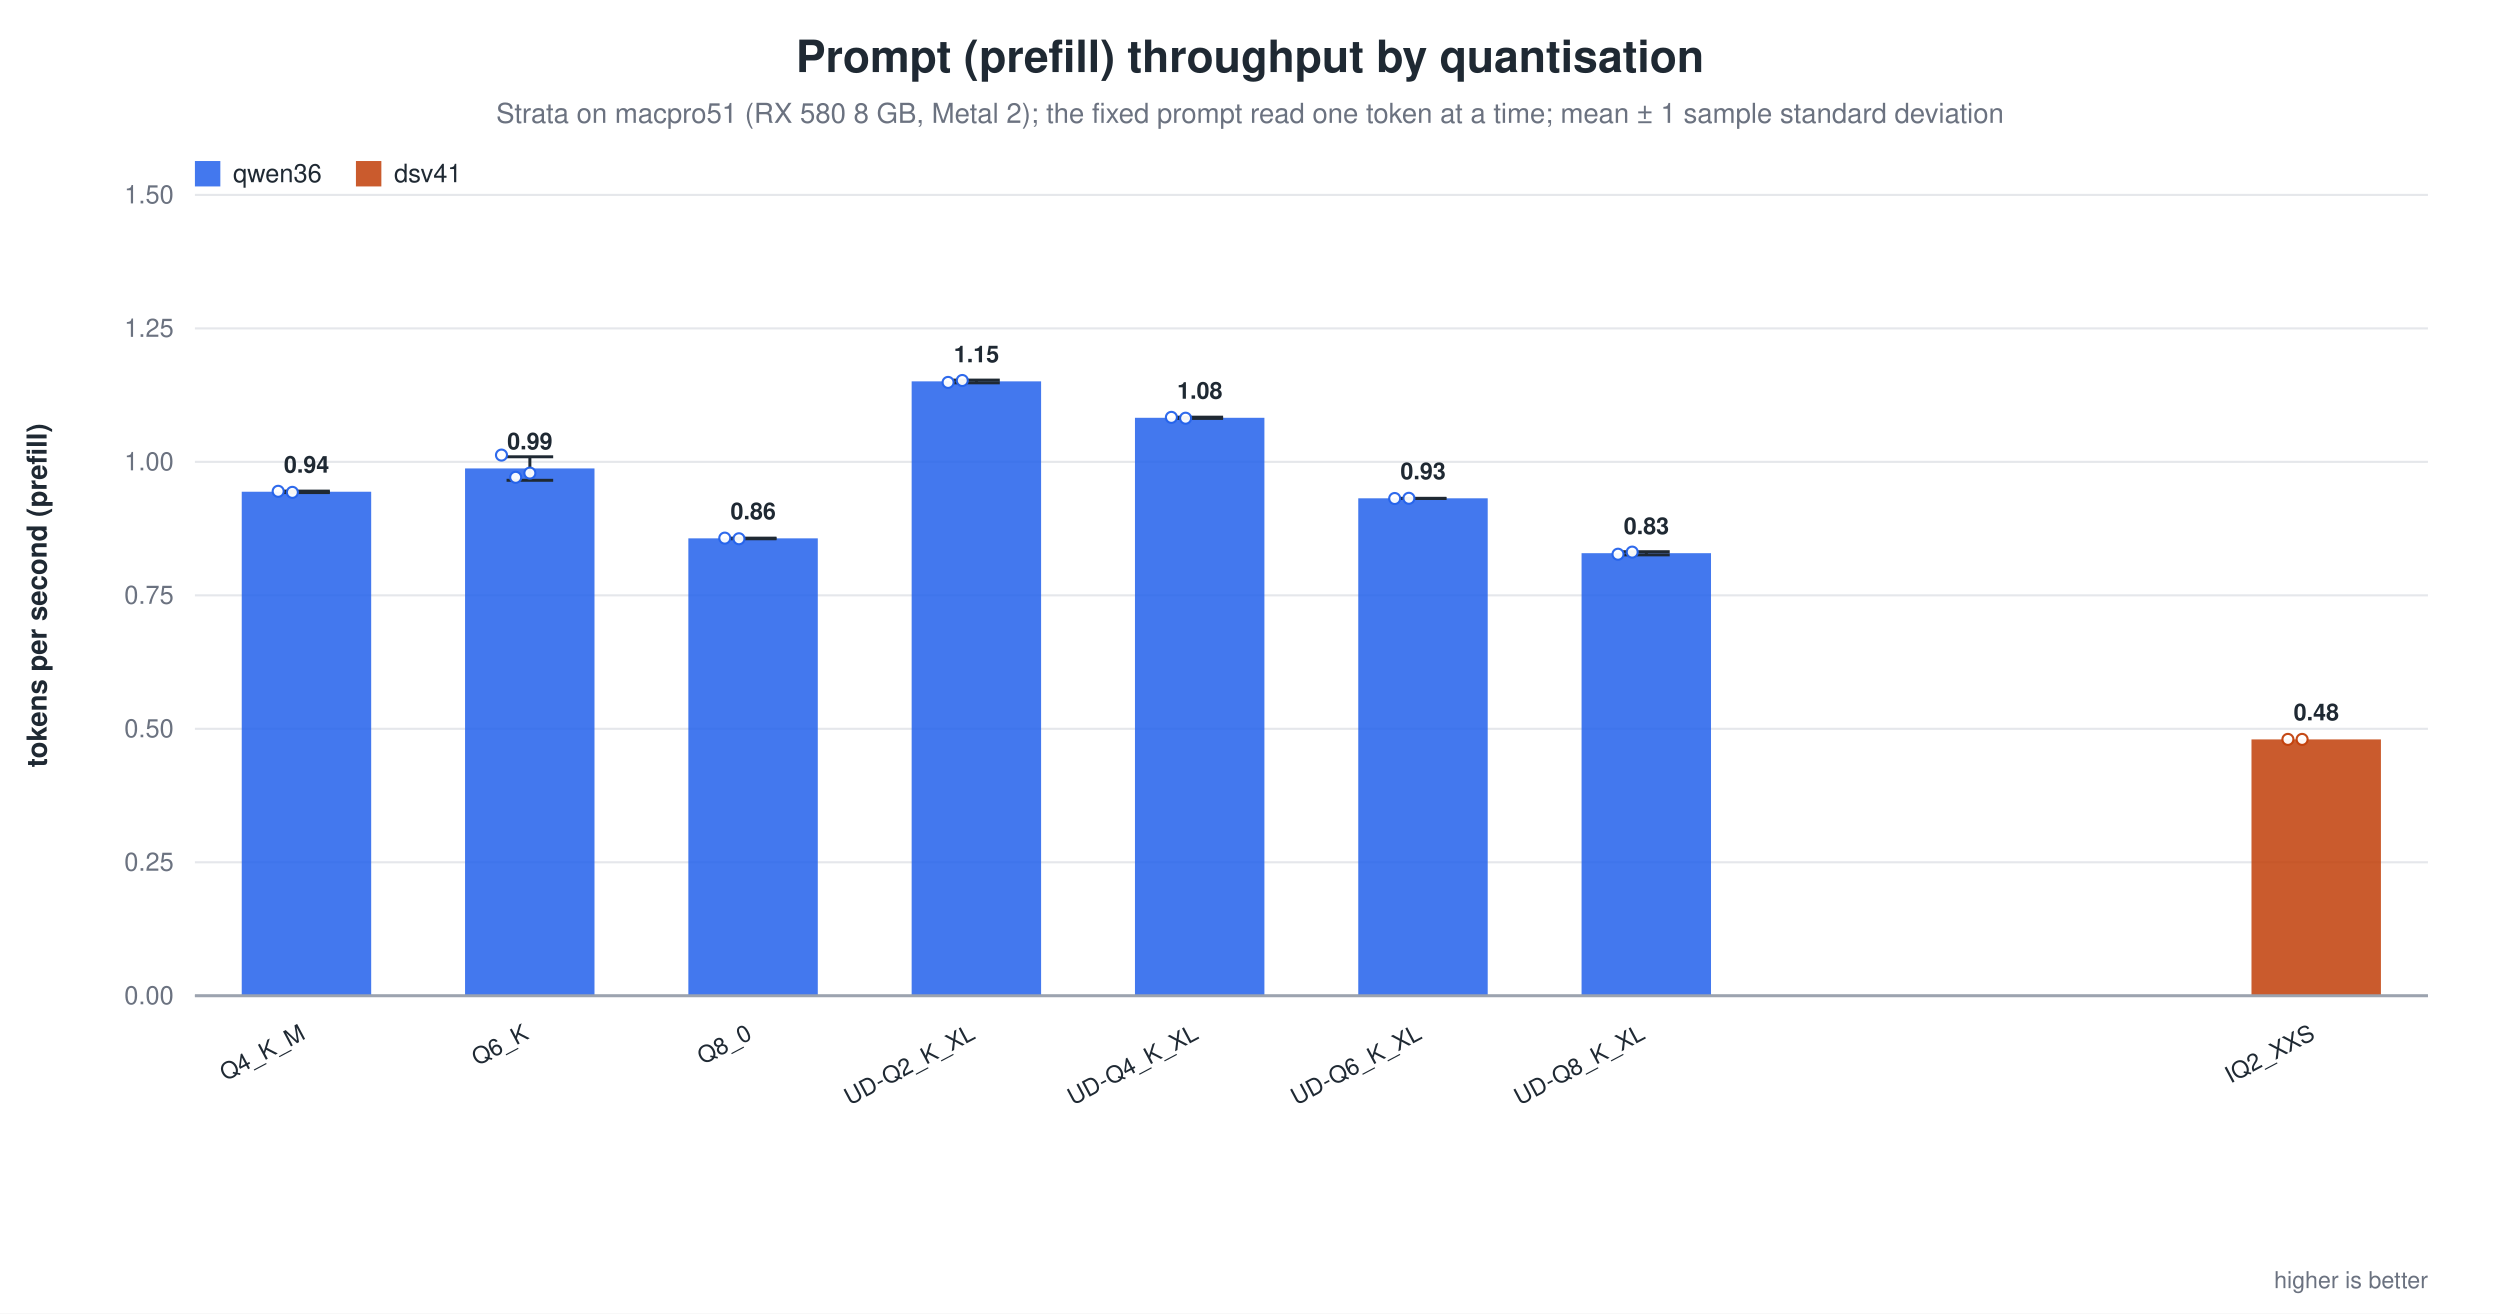
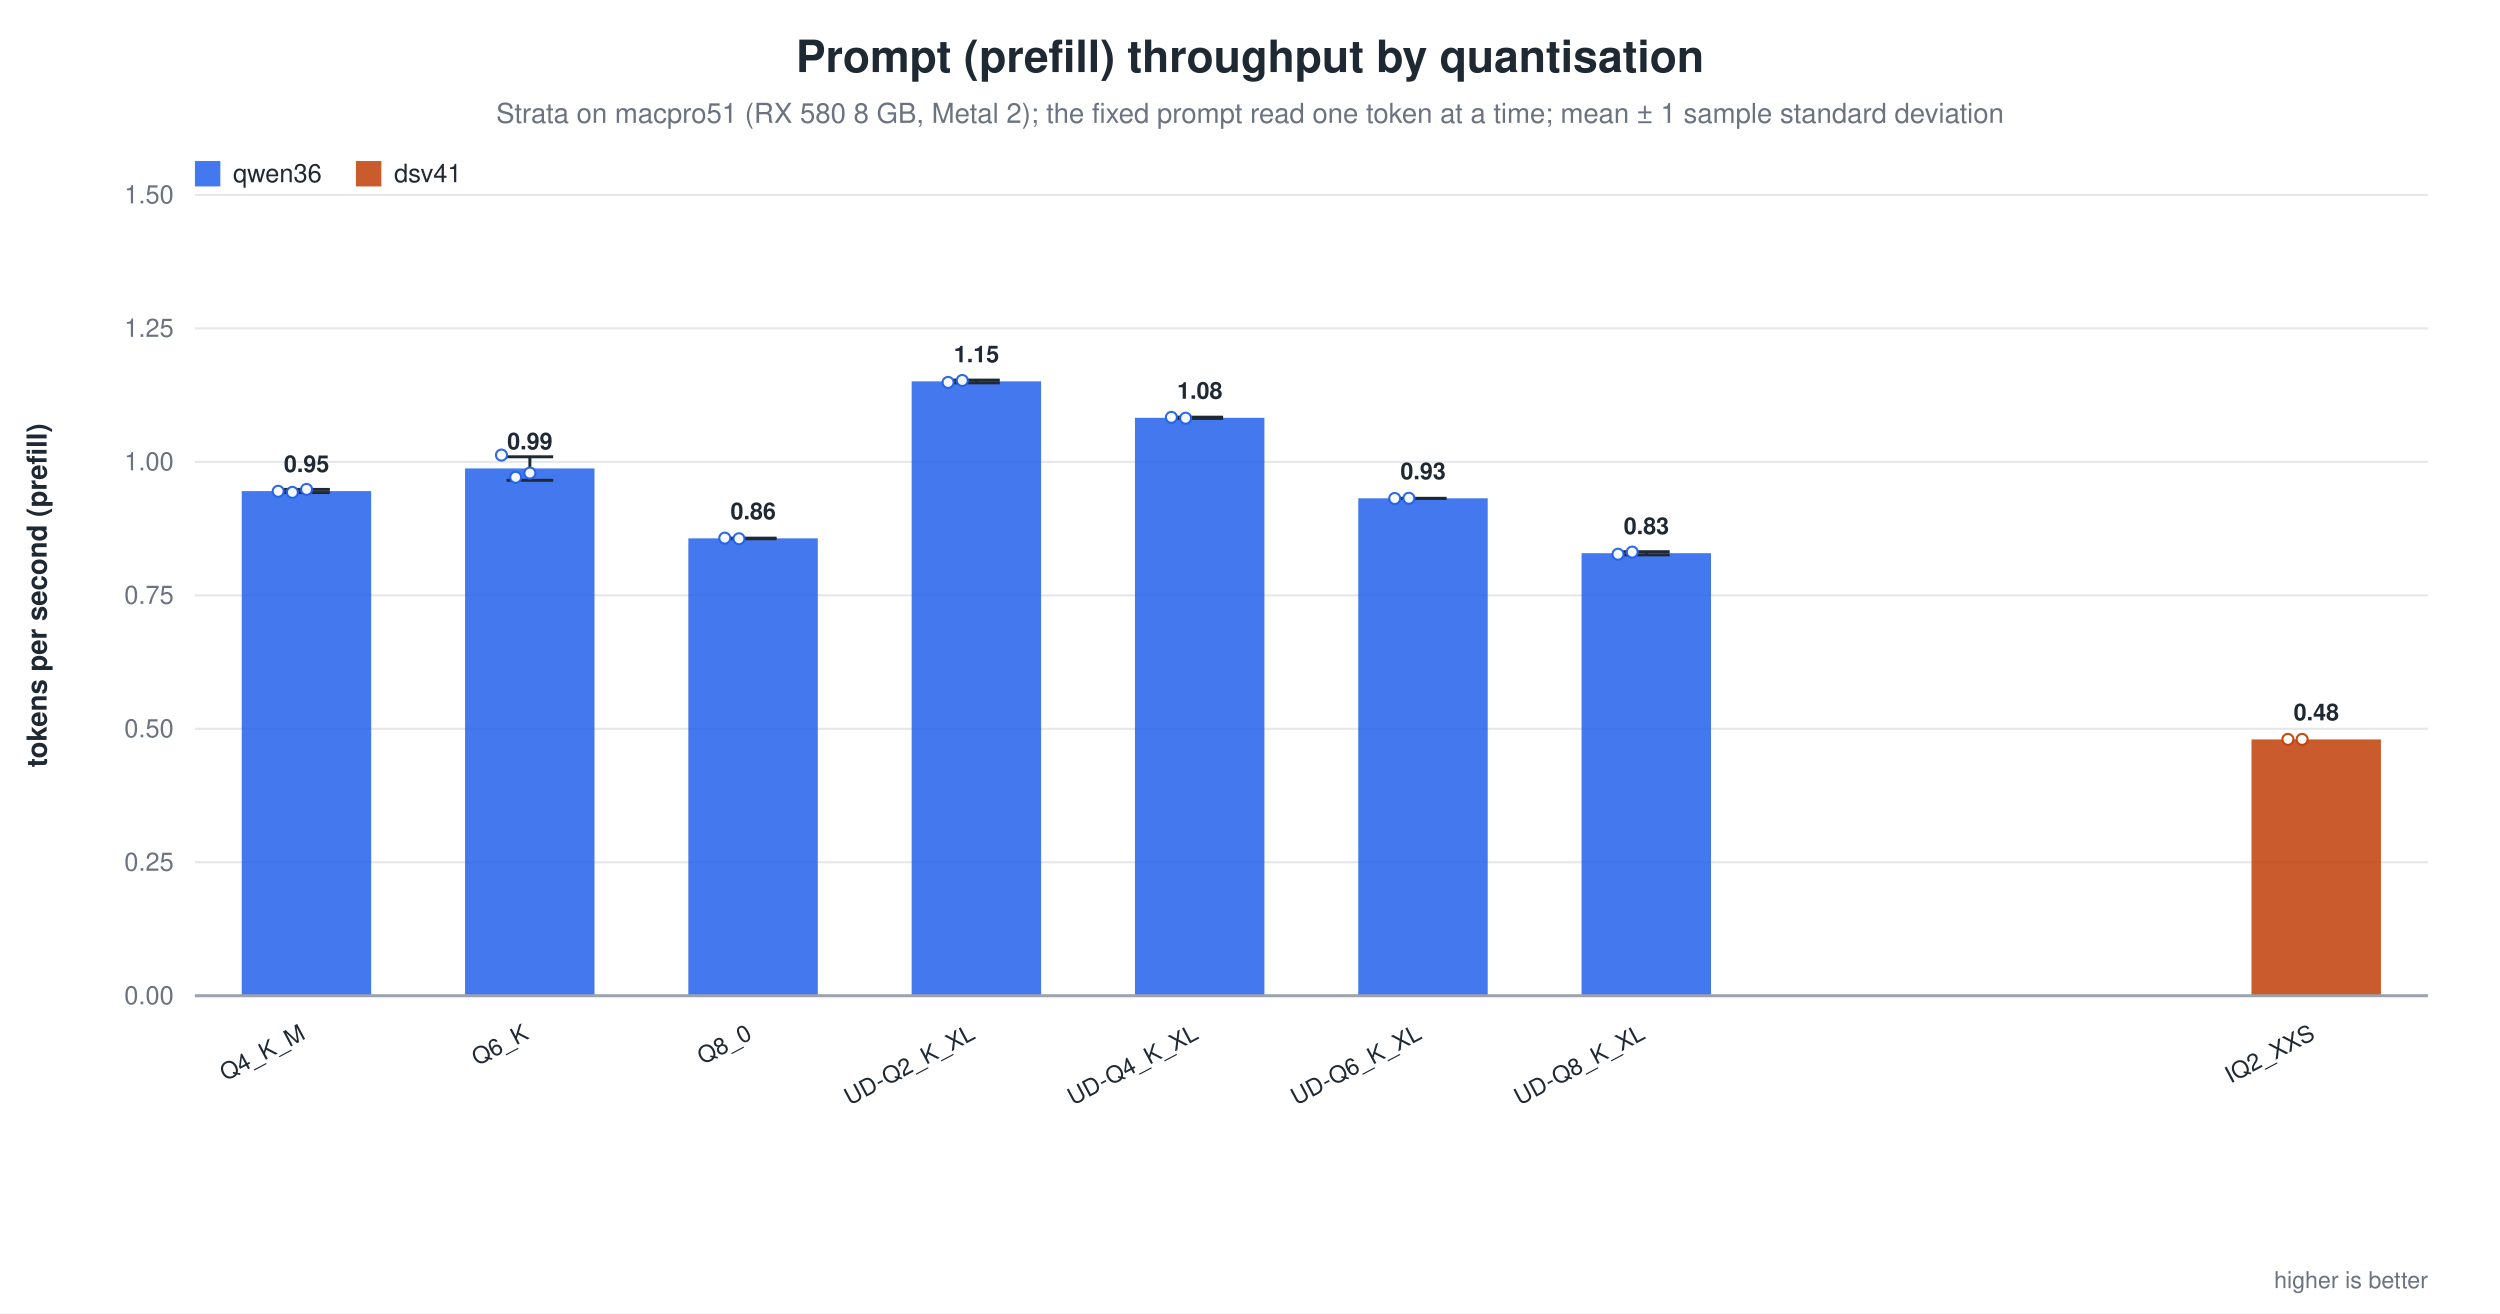
<svg xmlns="http://www.w3.org/2000/svg" width="1180" height="620" viewBox="0 0 1180 620" role="img" aria-label="Prompt (prefill) throughput by quantisation">
  <rect width="1180" height="620" fill="white" />
  <text x="590.0" y="34" text-anchor="middle" font-family="Helvetica, Arial, sans-serif" font-size="21" font-weight="600" fill="#1f2933">Prompt (prefill) throughput by quantisation</text>
  <text x="590.0" y="58" text-anchor="middle" font-family="Helvetica, Arial, sans-serif" font-size="13" fill="#6b7280">Strata on macpro51 (RX 580 8 GB, Metal 2); the fixed prompt read one token at a time; mean ± 1 sample standard deviation</text>
  <line x1="92.0" y1="470.0" x2="1146.0" y2="470.0" stroke="#9ca3af" stroke-width="1.0" />
  <text x="82.0" y="474.0" text-anchor="end" font-family="Helvetica, Arial, sans-serif" font-size="12" fill="#6b7280" font-weight="400">0.00</text>
  <line x1="92.0" y1="407.0" x2="1146.0" y2="407.0" stroke="#e5e7eb" stroke-width="1.0" />
  <text x="82.0" y="411.0" text-anchor="end" font-family="Helvetica, Arial, sans-serif" font-size="12" fill="#6b7280" font-weight="400">0.25</text>
  <line x1="92.0" y1="344.0" x2="1146.0" y2="344.0" stroke="#e5e7eb" stroke-width="1.0" />
  <text x="82.0" y="348.0" text-anchor="end" font-family="Helvetica, Arial, sans-serif" font-size="12" fill="#6b7280" font-weight="400">0.50</text>
  <line x1="92.0" y1="281.0" x2="1146.0" y2="281.0" stroke="#e5e7eb" stroke-width="1.0" />
  <text x="82.0" y="285.0" text-anchor="end" font-family="Helvetica, Arial, sans-serif" font-size="12" fill="#6b7280" font-weight="400">0.75</text>
  <line x1="92.0" y1="218.0" x2="1146.0" y2="218.0" stroke="#e5e7eb" stroke-width="1.0" />
  <text x="82.0" y="222.0" text-anchor="end" font-family="Helvetica, Arial, sans-serif" font-size="12" fill="#6b7280" font-weight="400">1.00</text>
  <line x1="92.0" y1="155.0" x2="1146.0" y2="155.0" stroke="#e5e7eb" stroke-width="1.0" />
  <text x="82.0" y="159.0" text-anchor="end" font-family="Helvetica, Arial, sans-serif" font-size="12" fill="#6b7280" font-weight="400">1.25</text>
  <line x1="92.0" y1="92.0" x2="1146.0" y2="92.0" stroke="#e5e7eb" stroke-width="1.0" />
  <text x="82.0" y="96.0" text-anchor="end" font-family="Helvetica, Arial, sans-serif" font-size="12" fill="#6b7280" font-weight="400">1.50</text>
  <text x="22.0" y="281.0" text-anchor="middle" font-family="Helvetica, Arial, sans-serif" font-size="13" fill="#1f2933" font-weight="600" transform="rotate(-90.0 22.0 281.0)">tokens per second (prefill)</text>
-   <rect x="114.1" y="232.1" width="61.1" height="237.9" fill="#2563eb" opacity="0.86" />
-   <line x1="144.7" y1="231.8" x2="144.7" y2="232.5" stroke="#1f2933" stroke-width="1.4" />
-   <line x1="133.7" y1="231.8" x2="155.7" y2="231.8" stroke="#1f2933" stroke-width="1.4" />
+   <rect x="114.1" y="231.8" width="61.1" height="238.2" fill="#2563eb" opacity="0.86" />
+   <line x1="144.7" y1="231.0" x2="144.7" y2="232.5" stroke="#1f2933" stroke-width="1.4" />
+   <line x1="133.7" y1="231.0" x2="155.7" y2="231.0" stroke="#1f2933" stroke-width="1.4" />
  <line x1="133.7" y1="232.5" x2="155.7" y2="232.5" stroke="#1f2933" stroke-width="1.4" />
  <circle cx="131.3" cy="231.9" r="2.6" fill="white" stroke="#2563eb" stroke-width="1.0" opacity="0.95" />
  <circle cx="138.0" cy="232.4" r="2.6" fill="white" stroke="#2563eb" stroke-width="1.0" opacity="0.95" />
-   <text x="144.7" y="223.1" text-anchor="middle" font-family="Helvetica, Arial, sans-serif" font-size="11" fill="#1f2933" font-weight="600">0.94</text>
+   <circle cx="144.7" cy="231.0" r="2.6" fill="white" stroke="#2563eb" stroke-width="1.0" opacity="0.95" />
+   <text x="144.7" y="222.8" text-anchor="middle" font-family="Helvetica, Arial, sans-serif" font-size="11" fill="#1f2933" font-weight="600">0.95</text>
  <text x="144.7" y="490.0" text-anchor="end" font-family="Helvetica, Arial, sans-serif" font-size="11" fill="#1f2933" font-weight="500" transform="rotate(-28.0 144.7 490.0)">Q4_K_M</text>
  <rect x="219.5" y="221.1" width="61.1" height="248.9" fill="#2563eb" opacity="0.86" />
  <line x1="250.1" y1="215.6" x2="250.1" y2="226.7" stroke="#1f2933" stroke-width="1.4" />
  <line x1="239.1" y1="215.6" x2="261.1" y2="215.6" stroke="#1f2933" stroke-width="1.4" />
  <line x1="239.1" y1="226.7" x2="261.1" y2="226.7" stroke="#1f2933" stroke-width="1.4" />
  <circle cx="236.7" cy="214.8" r="2.6" fill="white" stroke="#2563eb" stroke-width="1.0" opacity="0.95" />
  <circle cx="243.4" cy="225.3" r="2.6" fill="white" stroke="#2563eb" stroke-width="1.0" opacity="0.95" />
  <circle cx="250.1" cy="223.3" r="2.6" fill="white" stroke="#2563eb" stroke-width="1.0" opacity="0.95" />
  <text x="250.1" y="212.1" text-anchor="middle" font-family="Helvetica, Arial, sans-serif" font-size="11" fill="#1f2933" font-weight="600">0.99</text>
  <text x="250.1" y="490.0" text-anchor="end" font-family="Helvetica, Arial, sans-serif" font-size="11" fill="#1f2933" font-weight="500" transform="rotate(-28.0 250.1 490.0)">Q6_K</text>
  <rect x="324.9" y="254.1" width="61.1" height="215.9" fill="#2563eb" opacity="0.86" />
  <line x1="355.5" y1="254.0" x2="355.5" y2="254.3" stroke="#1f2933" stroke-width="1.4" />
  <line x1="344.5" y1="254.0" x2="366.5" y2="254.0" stroke="#1f2933" stroke-width="1.4" />
  <line x1="344.5" y1="254.3" x2="366.5" y2="254.3" stroke="#1f2933" stroke-width="1.4" />
  <circle cx="342.1" cy="254.0" r="2.6" fill="white" stroke="#2563eb" stroke-width="1.0" opacity="0.95" />
  <circle cx="348.8" cy="254.3" r="2.6" fill="white" stroke="#2563eb" stroke-width="1.0" opacity="0.95" />
  <text x="355.5" y="245.1" text-anchor="middle" font-family="Helvetica, Arial, sans-serif" font-size="11" fill="#1f2933" font-weight="600">0.86</text>
  <text x="355.5" y="490.0" text-anchor="end" font-family="Helvetica, Arial, sans-serif" font-size="11" fill="#1f2933" font-weight="500" transform="rotate(-28.0 355.5 490.0)">Q8_0</text>
  <rect x="430.3" y="180.0" width="61.1" height="290.0" fill="#2563eb" opacity="0.86" />
  <line x1="460.9" y1="179.4" x2="460.9" y2="180.7" stroke="#1f2933" stroke-width="1.4" />
  <line x1="449.9" y1="179.4" x2="471.9" y2="179.4" stroke="#1f2933" stroke-width="1.4" />
  <line x1="449.9" y1="180.7" x2="471.9" y2="180.7" stroke="#1f2933" stroke-width="1.4" />
  <circle cx="447.5" cy="180.5" r="2.6" fill="white" stroke="#2563eb" stroke-width="1.0" opacity="0.95" />
  <circle cx="454.2" cy="179.6" r="2.6" fill="white" stroke="#2563eb" stroke-width="1.0" opacity="0.95" />
  <text x="460.9" y="171.0" text-anchor="middle" font-family="Helvetica, Arial, sans-serif" font-size="11" fill="#1f2933" font-weight="600">1.15</text>
  <text x="460.9" y="490.0" text-anchor="end" font-family="Helvetica, Arial, sans-serif" font-size="11" fill="#1f2933" font-weight="500" transform="rotate(-28.0 460.9 490.0)">UD-Q2_K_XL</text>
  <rect x="535.7" y="197.2" width="61.1" height="272.8" fill="#2563eb" opacity="0.86" />
  <line x1="566.3" y1="196.9" x2="566.3" y2="197.5" stroke="#1f2933" stroke-width="1.4" />
  <line x1="555.3" y1="196.9" x2="577.3" y2="196.9" stroke="#1f2933" stroke-width="1.4" />
  <line x1="555.3" y1="197.5" x2="577.3" y2="197.5" stroke="#1f2933" stroke-width="1.4" />
  <circle cx="552.9" cy="197.0" r="2.6" fill="white" stroke="#2563eb" stroke-width="1.0" opacity="0.95" />
  <circle cx="559.6" cy="197.4" r="2.6" fill="white" stroke="#2563eb" stroke-width="1.0" opacity="0.95" />
  <text x="566.3" y="188.2" text-anchor="middle" font-family="Helvetica, Arial, sans-serif" font-size="11" fill="#1f2933" font-weight="600">1.08</text>
  <text x="566.3" y="490.0" text-anchor="end" font-family="Helvetica, Arial, sans-serif" font-size="11" fill="#1f2933" font-weight="500" transform="rotate(-28.0 566.3 490.0)">UD-Q4_K_XL</text>
  <rect x="641.1" y="235.2" width="61.1" height="234.8" fill="#2563eb" opacity="0.86" />
  <line x1="671.7" y1="235.2" x2="671.7" y2="235.3" stroke="#1f2933" stroke-width="1.4" />
  <line x1="660.7" y1="235.2" x2="682.7" y2="235.2" stroke="#1f2933" stroke-width="1.4" />
  <line x1="660.7" y1="235.3" x2="682.7" y2="235.3" stroke="#1f2933" stroke-width="1.4" />
  <circle cx="658.3" cy="235.3" r="2.6" fill="white" stroke="#2563eb" stroke-width="1.0" opacity="0.95" />
  <circle cx="665.0" cy="235.2" r="2.6" fill="white" stroke="#2563eb" stroke-width="1.0" opacity="0.95" />
  <text x="671.7" y="226.2" text-anchor="middle" font-family="Helvetica, Arial, sans-serif" font-size="11" fill="#1f2933" font-weight="600">0.93</text>
  <text x="671.7" y="490.0" text-anchor="end" font-family="Helvetica, Arial, sans-serif" font-size="11" fill="#1f2933" font-weight="500" transform="rotate(-28.0 671.7 490.0)">UD-Q6_K_XL</text>
  <rect x="746.5" y="261.1" width="61.1" height="208.9" fill="#2563eb" opacity="0.86" />
  <line x1="777.1" y1="260.4" x2="777.1" y2="261.9" stroke="#1f2933" stroke-width="1.4" />
  <line x1="766.1" y1="260.4" x2="788.1" y2="260.4" stroke="#1f2933" stroke-width="1.4" />
  <line x1="766.1" y1="261.9" x2="788.1" y2="261.9" stroke="#1f2933" stroke-width="1.4" />
  <circle cx="763.7" cy="261.6" r="2.6" fill="white" stroke="#2563eb" stroke-width="1.0" opacity="0.95" />
  <circle cx="770.4" cy="260.6" r="2.6" fill="white" stroke="#2563eb" stroke-width="1.0" opacity="0.95" />
  <text x="777.1" y="252.1" text-anchor="middle" font-family="Helvetica, Arial, sans-serif" font-size="11" fill="#1f2933" font-weight="600">0.83</text>
  <text x="777.1" y="490.0" text-anchor="end" font-family="Helvetica, Arial, sans-serif" font-size="11" fill="#1f2933" font-weight="500" transform="rotate(-28.0 777.1 490.0)">UD-Q8_K_XL</text>
  <rect x="1062.7" y="349.0" width="61.1" height="121.0" fill="#c2410c" opacity="0.86" />
  <circle cx="1079.9" cy="349.0" r="2.6" fill="white" stroke="#c2410c" stroke-width="1.0" opacity="0.95" />
  <circle cx="1086.6" cy="349.0" r="2.6" fill="white" stroke="#c2410c" stroke-width="1.0" opacity="0.95" />
  <text x="1093.3" y="340.0" text-anchor="middle" font-family="Helvetica, Arial, sans-serif" font-size="11" fill="#1f2933" font-weight="600">0.48</text>
  <text x="1093.3" y="490.0" text-anchor="end" font-family="Helvetica, Arial, sans-serif" font-size="11" fill="#1f2933" font-weight="500" transform="rotate(-28.0 1093.3 490.0)">IQ2_XXS</text>
  <line x1="92.0" y1="470.0" x2="1146.0" y2="470.0" stroke="#9ca3af" stroke-width="1.4" />
  <rect x="92.0" y="76.0" width="12.0" height="12.0" fill="#2563eb" opacity="0.86" />
  <text x="110.0" y="86.0" text-anchor="start" font-family="Helvetica, Arial, sans-serif" font-size="12" fill="#1f2933" font-weight="500">qwen36</text>
  <rect x="168.0" y="76.0" width="12.0" height="12.0" fill="#c2410c" opacity="0.86" />
  <text x="186.0" y="86.0" text-anchor="start" font-family="Helvetica, Arial, sans-serif" font-size="12" fill="#1f2933" font-weight="500">dsv41</text>
  <text x="1146.0" y="608.0" text-anchor="end" font-family="Helvetica, Arial, sans-serif" font-size="11" fill="#6b7280" font-weight="400">higher is better</text>
</svg>
